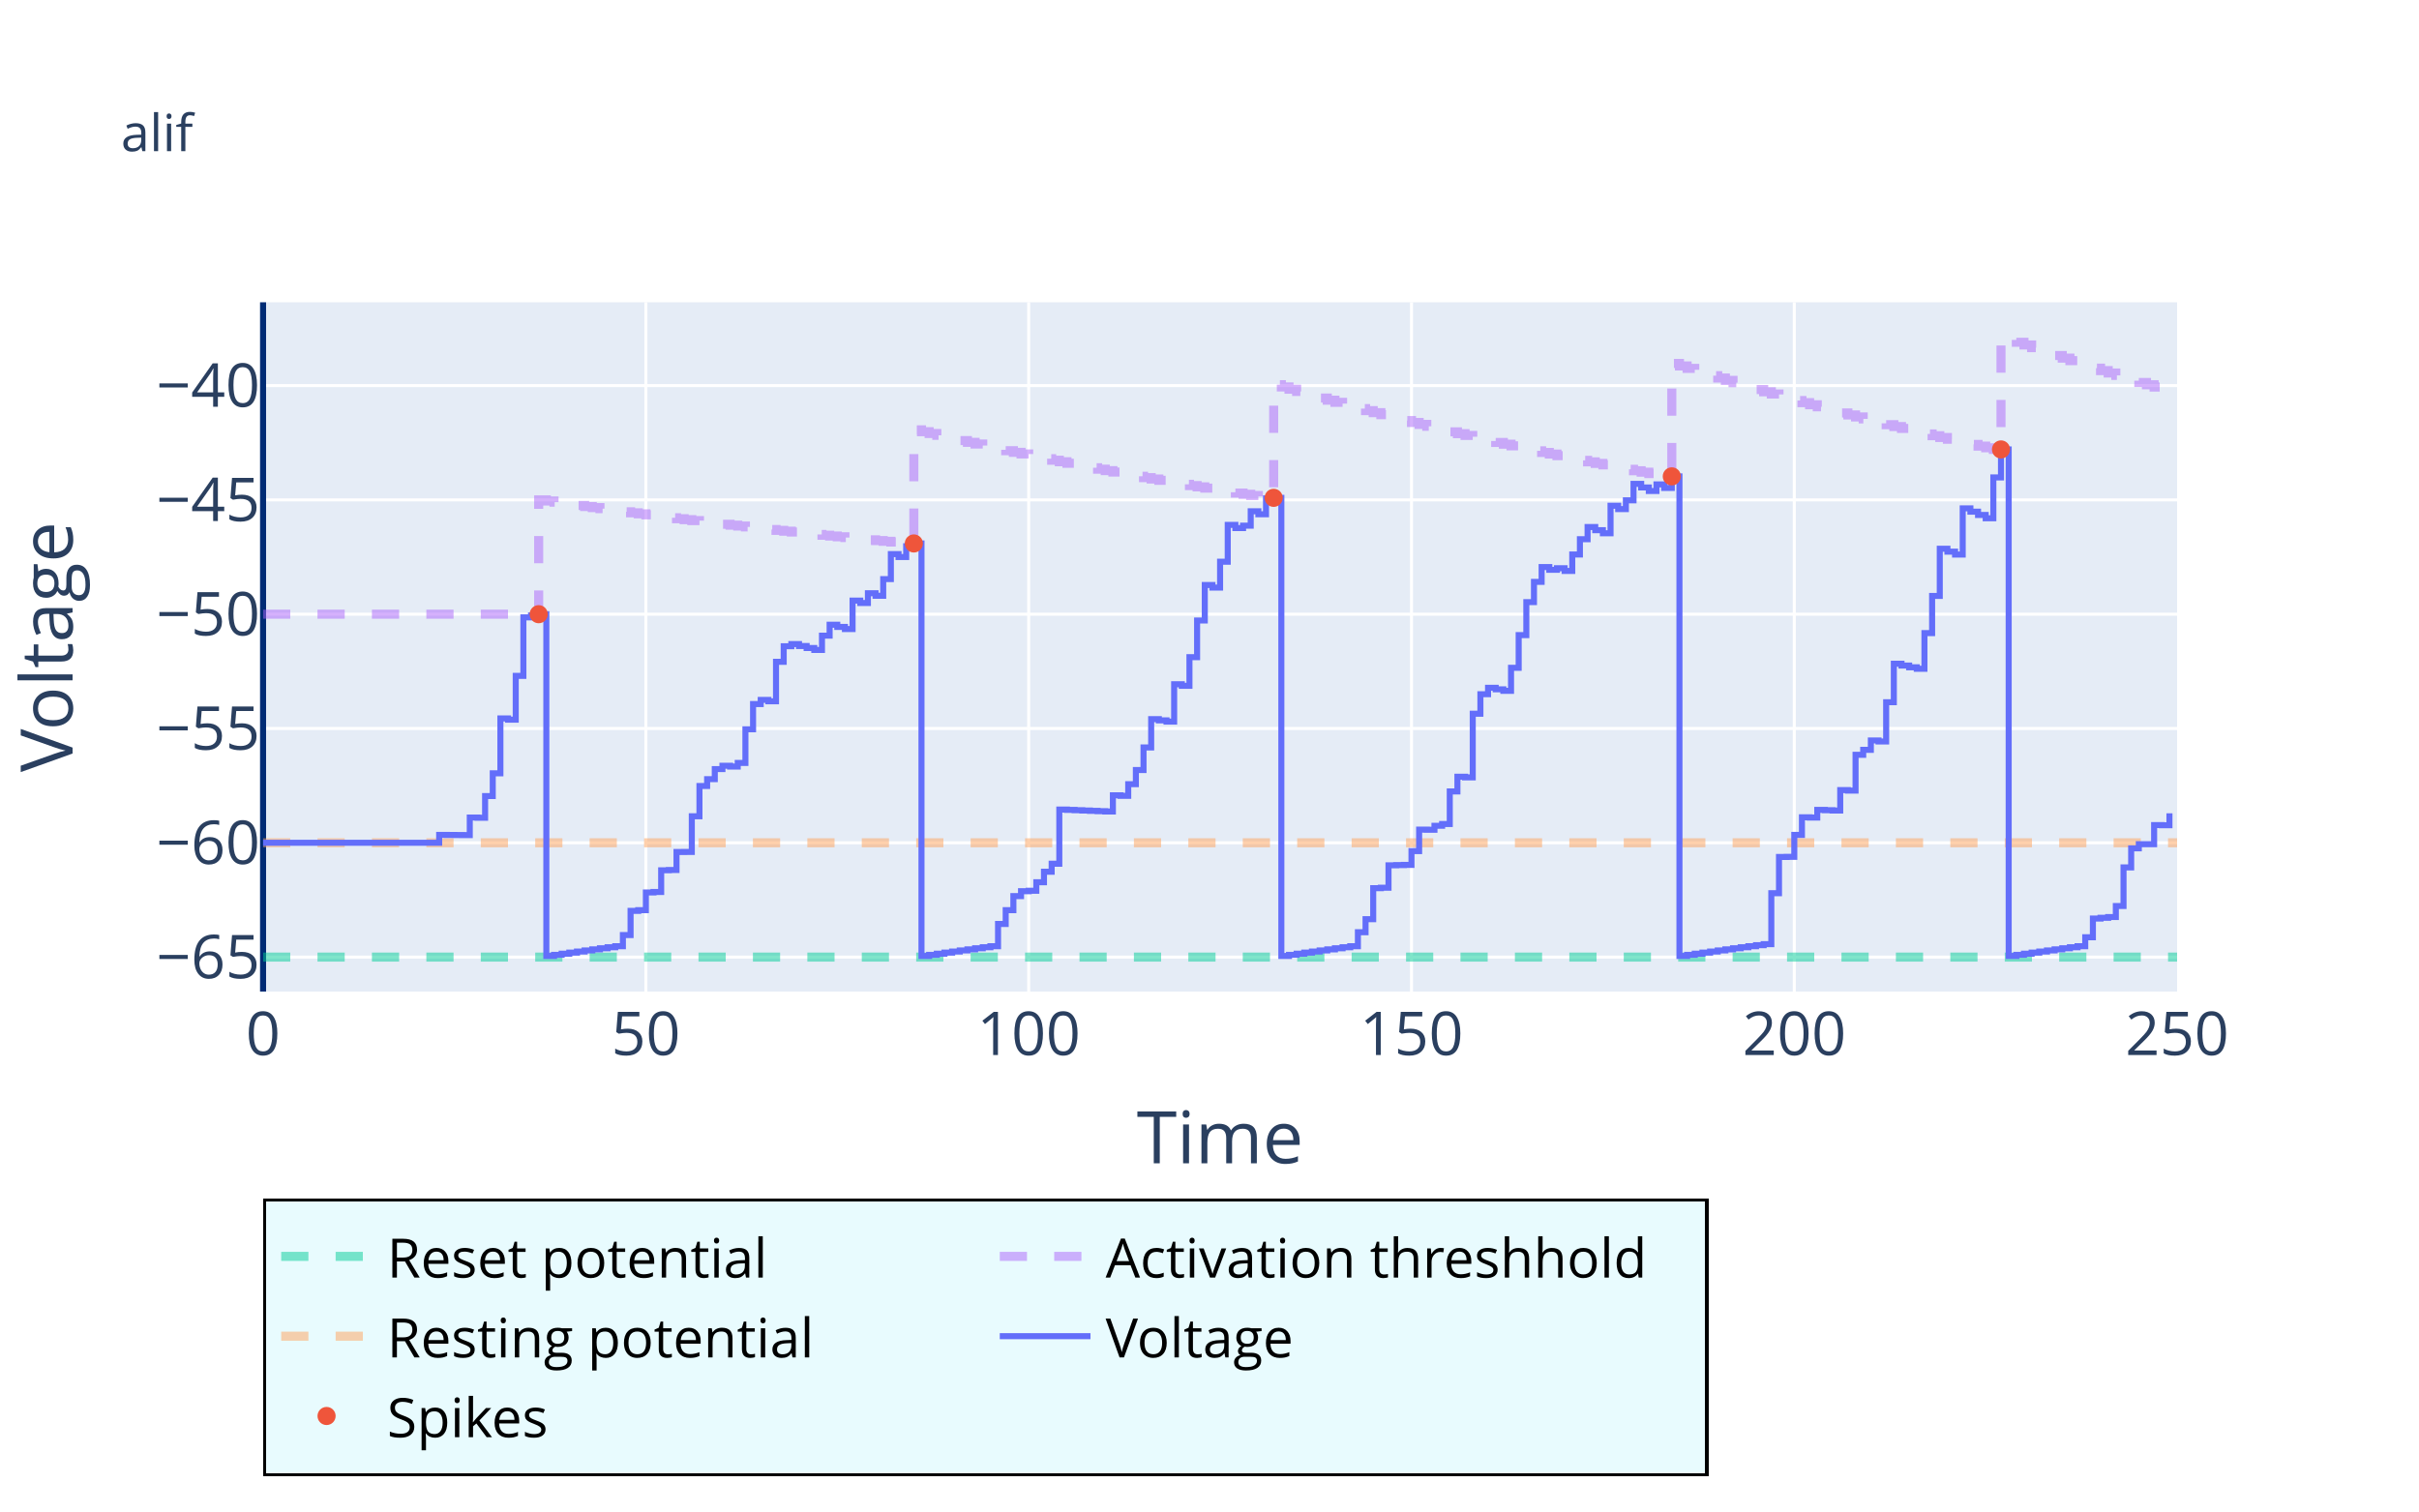
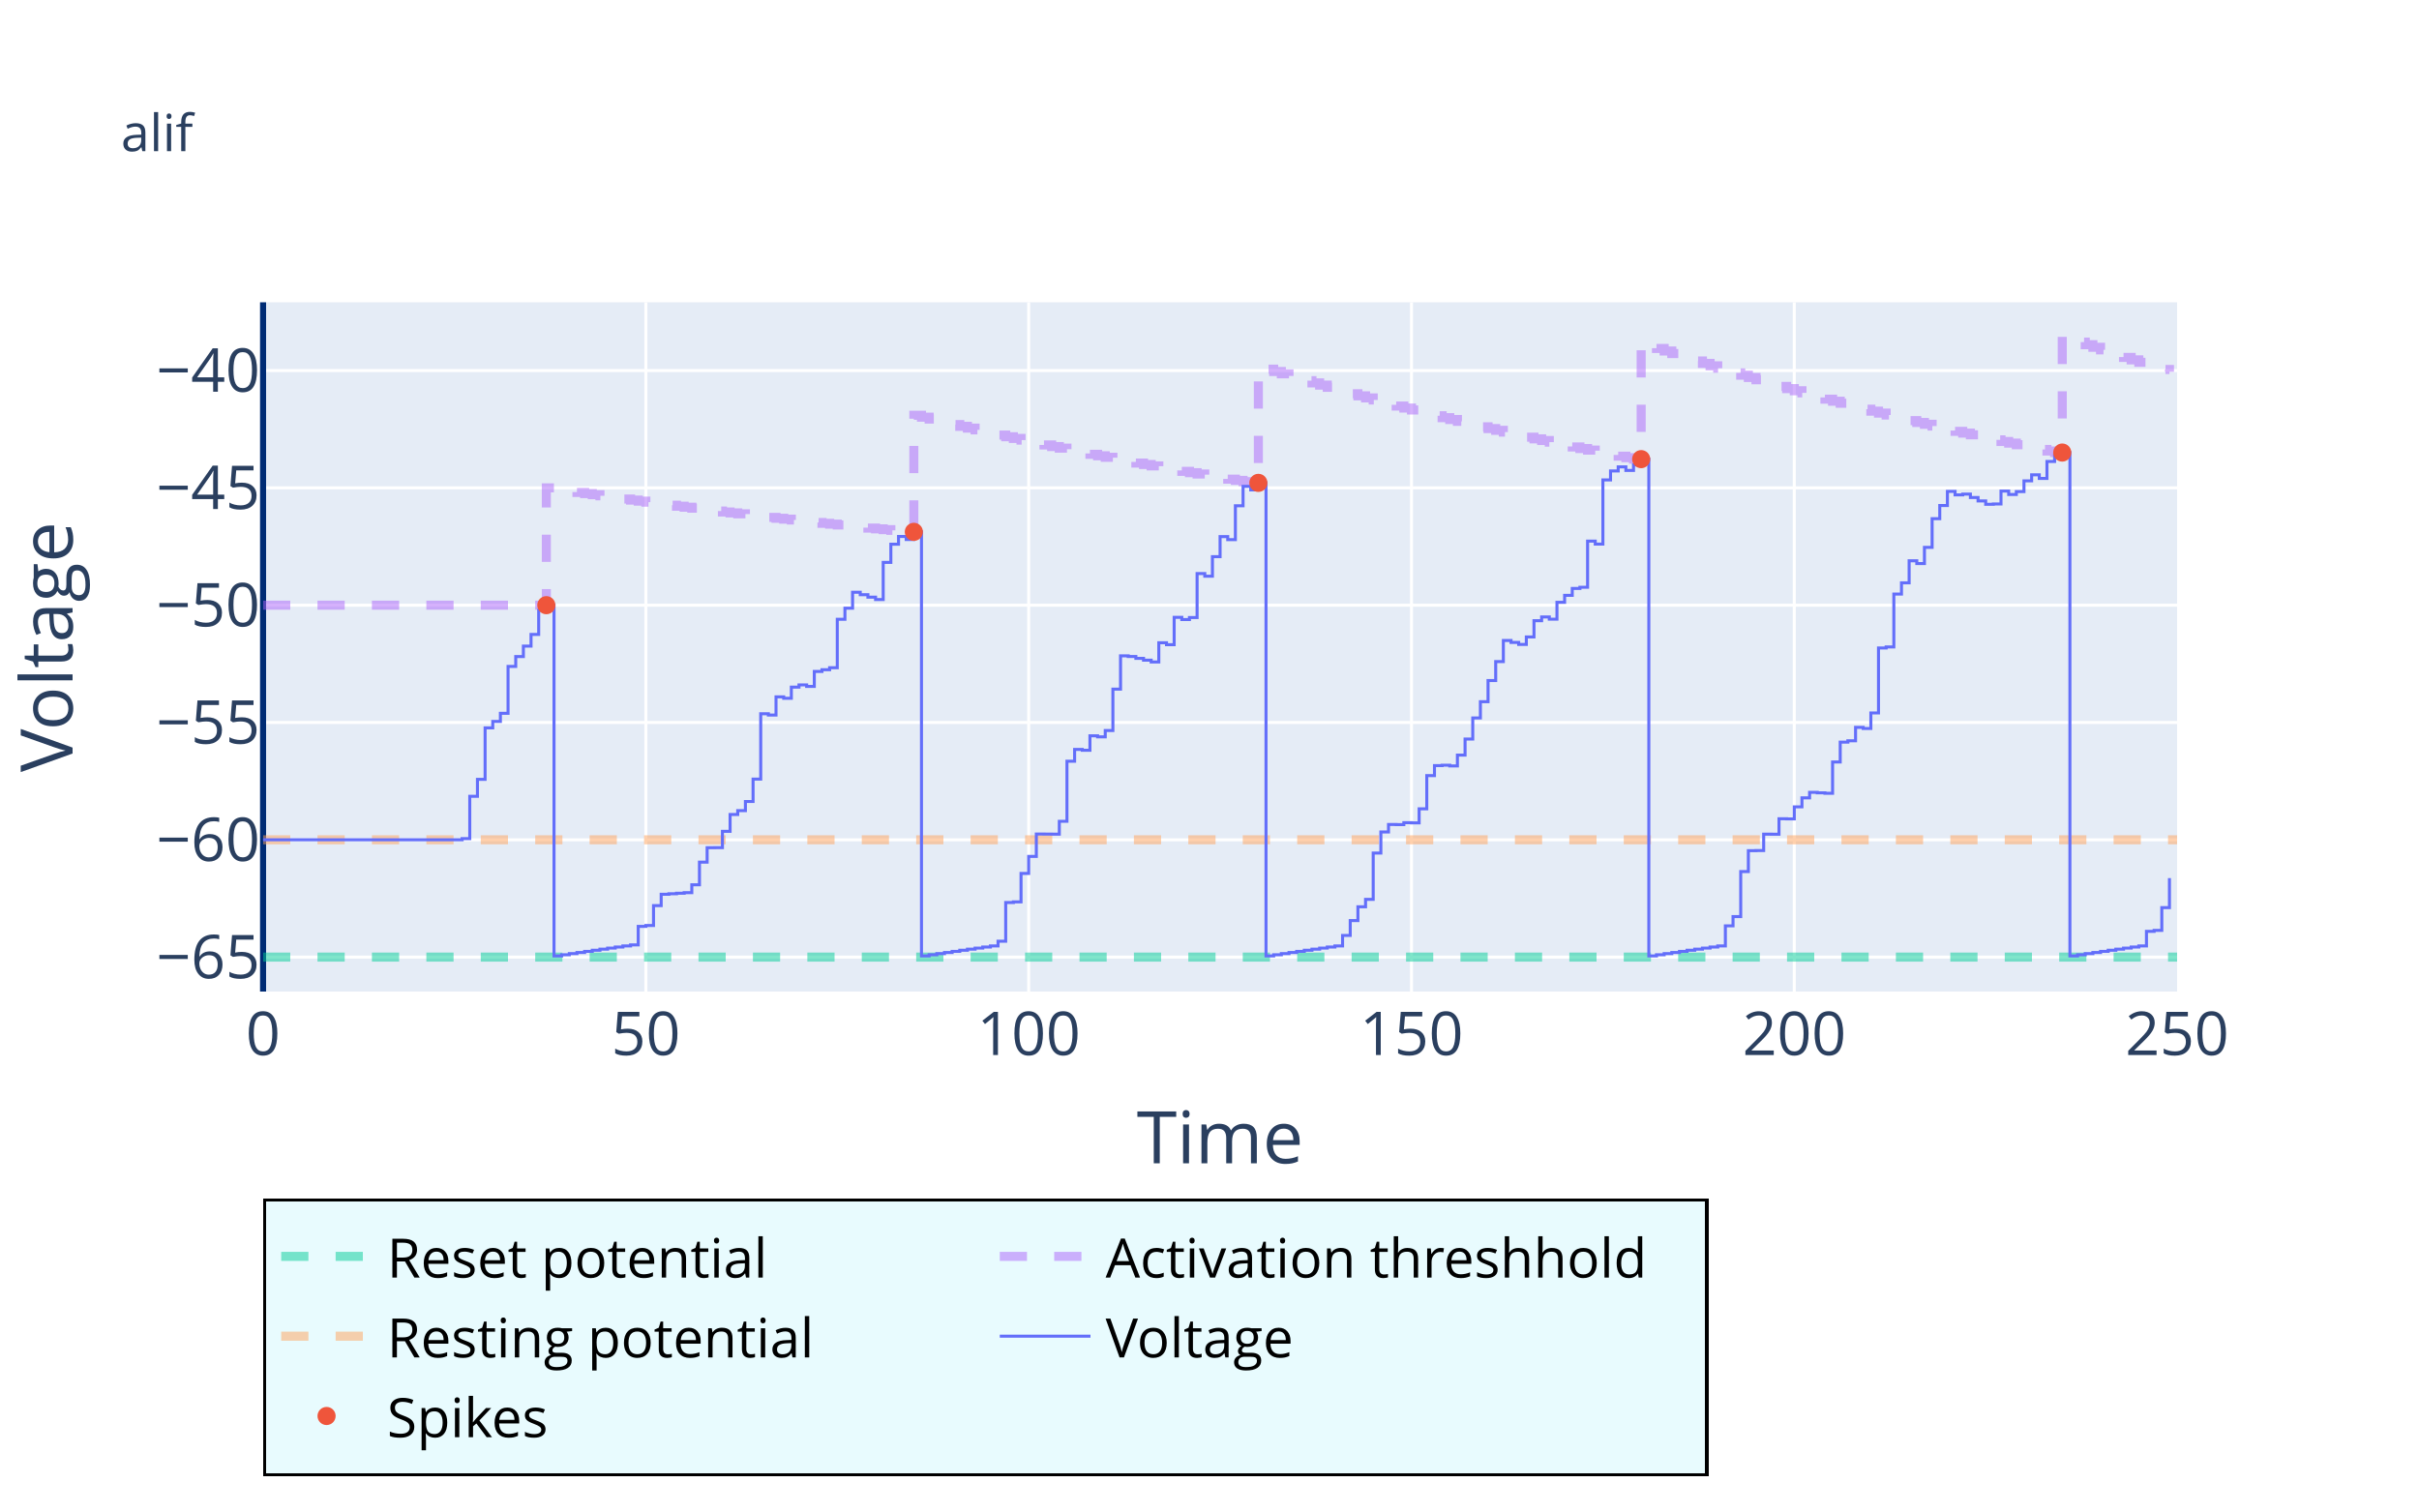
<svg xmlns="http://www.w3.org/2000/svg" class="main-svg" width="800" height="500" style="" viewBox="0 0 800 500">
  <rect x="0" y="0" width="800" height="500" style="fill: rgb(255, 255, 255); fill-opacity: 1;" />
-   <defs id="defs-031412">
+   <defs id="defs-ae9a90">
    <g class="clips">
-       <clipPath id="clip031412xyplot" class="plotclip">
+       <clipPath id="clipae9a90xyplot" class="plotclip">
        <rect width="633" height="228" />
      </clipPath>
-       <clipPath class="axesclip" id="clip031412x">
+       <clipPath class="axesclip" id="clipae9a90x">
        <rect x="87" y="0" width="633" height="500" />
      </clipPath>
-       <clipPath class="axesclip" id="clip031412y">
+       <clipPath class="axesclip" id="clipae9a90y">
        <rect x="0" y="100" width="800" height="228" />
      </clipPath>
-       <clipPath class="axesclip" id="clip031412xy">
+       <clipPath class="axesclip" id="clipae9a90xy">
        <rect x="87" y="100" width="633" height="228" />
      </clipPath>
    </g>
    <g class="gradients" />
  </defs>
  <g class="bglayer">
    <rect class="bg" x="87" y="100" width="633" height="228" style="fill: rgb(229, 236, 246); fill-opacity: 1; stroke-width: 0;" />
  </g>
  <g class="layer-below">
    <g class="imagelayer" />
    <g class="shapelayer" />
  </g>
  <g class="cartesianlayer">
    <g class="subplot xy">
      <g class="layer-subplot">
        <g class="shapelayer" />
        <g class="imagelayer" />
      </g>
      <g class="gridlayer">
        <g class="x">
          <path class="xgrid crisp" transform="translate(213.6,0)" d="M0,100v228" style="stroke: rgb(255, 255, 255); stroke-opacity: 1; stroke-width: 1px;" />
          <path class="xgrid crisp" transform="translate(340.2,0)" d="M0,100v228" style="stroke: rgb(255, 255, 255); stroke-opacity: 1; stroke-width: 1px;" />
          <path class="xgrid crisp" transform="translate(466.8,0)" d="M0,100v228" style="stroke: rgb(255, 255, 255); stroke-opacity: 1; stroke-width: 1px;" />
          <path class="xgrid crisp" transform="translate(593.4,0)" d="M0,100v228" style="stroke: rgb(255, 255, 255); stroke-opacity: 1; stroke-width: 1px;" />
        </g>
        <g class="y">
          <path class="ygrid crisp" transform="translate(0,316.6)" d="M87,0h633" style="stroke: rgb(255, 255, 255); stroke-opacity: 1; stroke-width: 1px;" />
-           <path class="ygrid crisp" transform="translate(0,278.79)" d="M87,0h633" style="stroke: rgb(255, 255, 255); stroke-opacity: 1; stroke-width: 1px;" />
-           <path class="ygrid crisp" transform="translate(0,240.98)" d="M87,0h633" style="stroke: rgb(255, 255, 255); stroke-opacity: 1; stroke-width: 1px;" />
-           <path class="ygrid crisp" transform="translate(0,203.17)" d="M87,0h633" style="stroke: rgb(255, 255, 255); stroke-opacity: 1; stroke-width: 1px;" />
-           <path class="ygrid crisp" transform="translate(0,165.36)" d="M87,0h633" style="stroke: rgb(255, 255, 255); stroke-opacity: 1; stroke-width: 1px;" />
-           <path class="ygrid crisp" transform="translate(0,127.55)" d="M87,0h633" style="stroke: rgb(255, 255, 255); stroke-opacity: 1; stroke-width: 1px;" />
+           <path class="ygrid crisp" transform="translate(0,277.8)" d="M87,0h633" style="stroke: rgb(255, 255, 255); stroke-opacity: 1; stroke-width: 1px;" />
+           <path class="ygrid crisp" transform="translate(0,238.99)" d="M87,0h633" style="stroke: rgb(255, 255, 255); stroke-opacity: 1; stroke-width: 1px;" />
+           <path class="ygrid crisp" transform="translate(0,200.19)" d="M87,0h633" style="stroke: rgb(255, 255, 255); stroke-opacity: 1; stroke-width: 1px;" />
+           <path class="ygrid crisp" transform="translate(0,161.38)" d="M87,0h633" style="stroke: rgb(255, 255, 255); stroke-opacity: 1; stroke-width: 1px;" />
+           <path class="ygrid crisp" transform="translate(0,122.58)" d="M87,0h633" style="stroke: rgb(255, 255, 255); stroke-opacity: 1; stroke-width: 1px;" />
        </g>
      </g>
      <g class="zerolinelayer">
        <path class="xzl zl crisp" transform="translate(87,0)" d="M0,100v228" style="stroke: rgb(0, 44, 117); stroke-opacity: 1; stroke-width: 2px;" />
      </g>
      <path class="xlines-below" />
      <path class="ylines-below" />
      <g class="overlines-below" />
      <g class="xaxislayer-below" />
      <g class="yaxislayer-below" />
      <g class="overaxes-below" />
-       <g class="plot" transform="translate(87, 100)" clip-path="url('#clip031412xyplot')">
+       <g class="plot" transform="translate(87, 100)" clip-path="url('#clipae9a90xyplot')">
        <g class="scatterlayer mlayer">
-           <g class="trace scatter trace24c475" style="stroke-miterlimit: 2; opacity: 0.5;">
+           <g class="trace scatter trace1f884e" style="stroke-miterlimit: 2; opacity: 0.5;">
            <g class="fills" />
            <g class="errorbars" />
            <g class="lines">
              <path class="js-line" d="M0,216.6H633V216.6" style="vector-effect: non-scaling-stroke; fill: none; stroke: rgb(0, 204, 150); stroke-opacity: 1; stroke-width: 3px; opacity: 1; stroke-dasharray: 9px, 9px;" />
            </g>
            <g class="points" />
            <g class="text" />
          </g>
-           <g class="trace scatter trace5f7079" style="stroke-miterlimit: 2; opacity: 0.5;">
-             <g class="fills" />
-             <g class="errorbars" />
-             <g class="lines">
-               <path class="js-line" d="M0,103.17H2.53V103.17H5.06V103.17H7.6V103.17H10.13V103.17H12.66V103.17H15.19V103.17H17.72V103.17H20.26V103.17H22.79V103.17H25.32V103.17H27.85V103.17H30.38V103.17H32.92V103.17H35.45V103.17H37.98V103.17H40.51V103.17H43.04V103.17H45.58V103.17H48.11V103.17H50.64V103.17H53.17V103.17H55.7V103.17H58.24V103.17H60.77V103.17H63.3V103.17H65.83V103.17H68.36V103.17H70.9V103.17H73.43V103.17H75.96V103.17H78.49V103.17H81.02V103.17H83.56V103.17H86.09V103.17H88.62V103.17H91.15V65.36H93.68V65.73H96.22V66.11H98.75V66.47H101.28V66.84H103.81V67.2H106.34V67.56H108.88V67.91H111.41V68.26H113.94V68.61H116.47V68.96H119V69.3H121.54V69.63H124.07V69.97H126.6V70.3H129.13V70.62H131.66V70.95H134.2V71.27H136.73V71.59H139.26V71.9H141.79V72.21H144.32V72.52H146.86V72.82H149.39V73.13H151.92V73.43H154.45V73.72H156.98V74.01H159.52V74.3H162.05V74.59H164.58V74.88H167.11V75.16H169.64V75.44H172.18V75.71H174.71V75.99H177.24V76.26H179.77V76.52H182.3V76.79H184.84V77.05H187.37V77.31H189.9V77.57H192.43V77.82H194.96V78.08H197.5V78.32H200.03V78.57H202.56V78.82H205.09V79.06H207.62V79.3H210.16V79.54H212.69V79.77H215.22V42.19H217.75V42.8H220.28V43.4H222.82V44H225.35V44.58H227.88V45.17H230.41V45.74H232.94V46.32H235.48V46.88H238.01V47.44H240.54V48H243.07V48.55H245.6V49.09H248.14V49.63H250.67V50.16H253.2V50.69H255.73V51.21H258.26V51.73H260.8V52.24H263.33V52.74H265.86V53.25H268.39V53.74H270.92V54.23H273.46V54.72H275.99V55.2H278.52V55.68H281.05V56.15H283.58V56.62H286.12V57.08H288.65V57.54H291.18V58H293.71V58.45H296.24V58.89H298.78V59.33H301.31V59.77H303.84V60.2H306.37V60.63H308.9V61.05H311.44V61.47H313.97V61.88H316.5V62.3H319.03V62.7H321.56V63.11H324.1V63.5H326.63V63.9H329.16V64.29H331.69V64.68H334.22V27.25H336.76V28H339.29V28.75H341.82V29.49H344.35V30.23H346.88V30.95H349.42V31.67H351.95V32.38H354.48V33.09H357.01V33.78H359.54V34.47H362.08V35.16H364.61V35.83H367.14V36.5H369.67V37.17H372.2V37.82H374.74V38.47H377.27V39.12H379.8V39.75H382.33V40.39H384.86V41.01H387.4V41.63H389.93V42.24H392.46V42.85H394.99V43.45H397.52V44.04H400.06V44.63H402.59V45.21H405.12V45.79H407.65V46.36H410.18V46.93H412.72V47.48H415.25V48.04H417.78V48.59H420.31V49.13H422.84V49.67H425.38V50.2H427.91V50.73H430.44V51.25H432.97V51.77H435.5V52.28H438.04V52.78H440.57V53.29H443.1V53.78H445.63V54.27H448.16V54.76H450.7V55.24H453.23V55.72H455.76V56.19H458.29V56.66H460.82V57.12H463.36V57.58H465.89V20.22H468.42V21.05H470.95V21.86H473.48V22.67H476.02V23.47H478.55V24.27H481.08V25.05H483.61V25.83H486.14V26.6H488.68V27.36H491.21V28.11H493.74V28.86H496.27V29.6H498.8V30.33H501.34V31.06H503.87V31.78H506.4V32.49H508.93V33.19H511.46V33.89H514V34.57H516.53V35.26H519.06V35.93H521.59V36.6H524.12V37.26H526.66V37.92H529.19V38.57H531.72V39.21H534.25V39.85H536.78V40.48H539.32V41.1H541.85V41.72H544.38V42.33H546.91V42.94H549.44V43.54H551.98V44.13H554.51V44.72H557.04V45.3H559.57V45.87H562.1V46.44H564.64V47.01H567.17V47.57H569.7V48.12H572.23V48.67H574.76V11.4H577.3V12.31H579.83V13.22H582.36V14.11H584.89V15H587.42V15.88H589.96V16.74H592.49V17.6H595.02V18.46H597.55V19.3H600.08V20.13H602.62V20.96H605.15V21.78H607.68V22.59H610.21V23.39H612.74V24.18H615.28V24.97H617.81V25.75H620.34V26.52H622.87V27.28H625.4V28.03H627.94V28.78H630.47V29.52" style="vector-effect: non-scaling-stroke; fill: none; stroke: rgb(171, 99, 250); stroke-opacity: 1; stroke-width: 3px; opacity: 1; stroke-dasharray: 9px, 9px;" />
-             </g>
-             <g class="points" />
-             <g class="text" />
-           </g>
-           <g class="trace scatter tracedb490d" style="stroke-miterlimit: 2; opacity: 0.5;">
-             <g class="fills" />
-             <g class="errorbars" />
-             <g class="lines">
-               <path class="js-line" d="M0,178.79H633V178.79" style="vector-effect: non-scaling-stroke; fill: none; stroke: rgb(255, 161, 90); stroke-opacity: 1; stroke-width: 3px; opacity: 1; stroke-dasharray: 9px, 9px;" />
-             </g>
-             <g class="points" />
-             <g class="text" />
-           </g>
-           <g class="trace scatter tracee58308" style="stroke-miterlimit: 2; opacity: 1;">
-             <g class="fills" />
-             <g class="errorbars" />
-             <g class="lines">
-               <path class="js-line" d="M0,178.79H2.53V178.79H5.06V178.79H7.6V178.79H10.13V178.79H12.66V178.79H15.19V178.79H17.72V178.79H20.26V178.79H22.79V178.79H25.32V178.79H27.85V178.79H30.38V178.79H32.92V178.79H35.45V178.79H37.98V178.79H40.51V178.79H43.04V178.79H45.58V178.79H48.11V178.79H50.64V178.79H53.17V178.79H55.7V178.79H58.24V176.17H60.77V176.2H63.3V176.22H65.83V176.25H68.36V170.43H70.9V170.51H73.43V163.33H75.96V155.8H78.49V137.65H81.02V138.06H83.56V123.58H86.09V104.23H88.62V103.59H91.15V103.17H93.68V216.22H96.22V215.85H98.75V215.48H101.28V215.12H103.81V214.76H106.34V214.4H108.88V214.04H111.41V213.69H113.94V213.35H116.47V213H119V209.31H121.54V201.31H124.07V201.08H126.6V195.22H129.13V195.06H131.66V187.88H134.2V187.79H136.73V181.84H139.26V181.81H141.79V170.02H144.32V160H146.86V157.74H149.39V154.41H151.92V153.3H154.45V153.56H156.98V152.38H159.52V141.25H162.05V132.89H164.58V131.52H167.11V131.99H169.64V118.93H172.18V113.77H174.71V113.05H177.24V113.7H179.77V114.35H182.3V114.99H184.84V110.27H187.37V106.66H189.9V107.38H192.43V108.09H194.96V98.67H197.5V99.47H200.03V96.25H202.56V97.07H205.09V91.56H207.62V83.3H210.16V84.25H212.69V80.7H215.22V79.77H217.75V216.22H220.28V215.85H222.82V215.48H225.35V215.12H227.88V214.76H230.41V214.4H232.94V214.04H235.48V213.69H238.01V213.35H240.54V213H243.07V205.64H245.6V201.08H248.14V196.42H250.67V194.81H253.2V194.65H255.73V191.84H258.26V188.36H260.8V185.72H263.33V167.8H265.86V167.91H268.39V168.01H270.92V168.12H273.46V168.23H275.99V168.33H278.52V168.44H281.05V163.09H283.58V163.25H286.12V159.4H288.65V154.72H291.18V147.26H293.71V137.89H296.24V138.3H298.78V138.7H301.31V126.34H303.84V126.86H306.37V117.39H308.9V105.26H311.44V93.52H313.97V94.36H316.5V85.81H319.03V73.63H321.56V74.68H324.1V73.89H326.63V69.13H329.16V70.11H331.69V64.87H334.22V64.68H336.76V216.22H339.29V215.85H341.82V215.48H344.35V215.12H346.88V214.76H349.42V214.4H351.95V214.04H354.48V213.69H357.01V213.35H359.54V213H362.08V208.37H364.61V204.07H367.14V193.81H369.67V193.66H372.2V186.24H374.74V186.17H377.27V186.1H379.8V181.53H382.33V174.43H384.86V174.47H387.4V173.16H389.93V172.58H392.46V161.81H394.99V156.94H397.52V157.15H400.06V136.1H402.59V129.64H405.12V127.51H407.65V128.02H410.18V128.52H412.72V120.91H415.25V110.09H417.78V99.18H420.31V92.48H422.84V87.58H425.38V88.49H427.91V87.96H430.44V88.86H432.97V83.43H435.5V78.37H438.04V74.34H440.57V75.38H443.1V76.41H445.63V67.3H448.16V68.41H450.7V65.51H453.23V60.07H455.76V61.25H458.29V62.42H460.82V60.23H463.36V61.41H465.89V57.58H468.42V216.22H470.95V215.85H473.48V215.48H476.02V215.12H478.55V214.76H481.08V214.4H483.61V214.04H486.14V213.69H488.68V213.35H491.21V213H493.74V212.66H496.27V212.32H498.8V195.46H501.34V183.47H503.87V183.43H506.4V176.18H508.93V170.36H511.46V170.44H514V167.91H516.53V168.01H519.06V168.12H521.59V161.35H524.12V161.52H526.66V149.68H529.19V148.05H531.72V144.94H534.25V145.28H536.78V132.29H539.32V119.57H541.85V120.16H544.38V120.74H546.91V121.22H549.44V109.43H551.98V97.13H554.51V81.53H557.04V82.49H559.57V83.45H562.1V68.16H564.64V69.26H567.17V70.35H569.7V71.43H572.23V57.93H574.76V48.67H577.3V216.22H579.83V215.85H582.36V215.48H584.89V215.12H587.42V214.76H589.96V214.4H592.49V214.04H595.02V213.69H597.55V213.35H600.08V213H602.62V210.04H605.15V203.85H607.68V203.6H610.21V203.35H612.74V199.7H615.28V186.93H617.81V180.63H620.34V179.26H622.87V179.26H625.4V172.93H627.94V172.99H630.47V169.04" style="vector-effect: non-scaling-stroke; fill: none; stroke: rgb(99, 110, 250); stroke-opacity: 1; stroke-width: 2px; opacity: 1;" />
-             </g>
-             <g class="points" />
-             <g class="text" />
-           </g>
-           <g class="trace scatter trace8d26f1" style="stroke-miterlimit: 2; opacity: 1;">
+           <g class="trace scatter trace46fa34" style="stroke-miterlimit: 2; opacity: 0.5;">
+             <g class="fills" />
+             <g class="errorbars" />
+             <g class="lines">
+               <path class="js-line" d="M0,100.19H2.53V100.19H5.06V100.19H7.6V100.19H10.13V100.19H12.66V100.19H15.19V100.19H17.72V100.19H20.26V100.19H22.79V100.19H25.32V100.19H27.85V100.19H30.38V100.19H32.92V100.19H35.45V100.19H37.98V100.19H40.51V100.19H43.04V100.19H45.58V100.19H48.11V100.19H50.64V100.19H53.17V100.19H55.7V100.19H58.24V100.19H60.77V100.19H63.3V100.19H65.83V100.19H68.36V100.19H70.9V100.19H73.43V100.19H75.96V100.19H78.49V100.19H81.02V100.19H83.56V100.19H86.09V100.19H88.62V100.19H91.15V100.19H93.68V61.38H96.22V61.77H98.75V62.15H101.28V62.53H103.81V62.9H106.34V63.28H108.88V63.64H111.41V64.01H113.94V64.37H116.47V64.72H119V65.08H121.54V65.43H124.07V65.77H126.6V66.11H129.13V66.45H131.66V66.79H134.2V67.12H136.73V67.45H139.26V67.78H141.79V68.1H144.32V68.42H146.86V68.73H149.39V69.05H151.92V69.36H154.45V69.66H156.98V69.97H159.52V70.27H162.05V70.57H164.58V70.86H167.11V71.15H169.64V71.44H172.18V71.73H174.71V72.01H177.24V72.29H179.77V72.57H182.3V72.84H184.84V73.11H187.37V73.38H189.9V73.65H192.43V73.91H194.96V74.18H197.5V74.43H200.03V74.69H202.56V74.94H205.09V75.2H207.62V75.44H210.16V75.69H212.69V75.93H215.22V37.37H217.75V38H220.28V38.62H222.82V39.23H225.35V39.83H227.88V40.44H230.41V41.03H232.94V41.62H235.48V42.2H238.01V42.78H240.54V43.35H243.07V43.92H245.6V44.47H248.14V45.03H250.67V45.58H253.2V46.12H255.73V46.66H258.26V47.19H260.8V47.72H263.33V48.24H265.86V48.76H268.39V49.27H270.92V49.78H273.46V50.28H275.99V50.77H278.52V51.27H281.05V51.75H283.58V52.24H286.12V52.71H288.65V53.18H291.18V53.65H293.71V54.12H296.24V54.57H298.78V55.03H301.31V55.48H303.84V55.92H306.37V56.36H308.9V56.8H311.44V57.23H313.97V57.66H316.5V58.08H319.03V58.5H321.56V58.91H324.1V59.33H326.63V59.73H329.16V21.33H331.69V22.11H334.22V22.89H336.76V23.66H339.29V24.42H341.82V25.18H344.35V25.92H346.88V26.66H349.42V27.39H351.95V28.12H354.48V28.83H357.01V29.54H359.54V30.25H362.08V30.94H364.61V31.63H367.14V32.31H369.67V32.99H372.2V33.66H374.74V34.32H377.27V34.98H379.8V35.62H382.33V36.27H384.86V36.9H387.4V37.53H389.93V38.16H392.46V38.77H394.99V39.38H397.52V39.99H400.06V40.59H402.59V41.18H405.12V41.77H407.65V42.35H410.18V42.93H412.72V43.5H415.25V44.06H417.78V44.62H420.31V45.17H422.84V45.72H425.38V46.26H427.91V46.8H430.44V47.33H432.97V47.85H435.5V48.37H438.04V48.89H440.57V49.4H443.1V49.91H445.63V50.41H448.16V50.9H450.7V51.39H453.23V51.88H455.76V13.55H458.29V14.42H460.82V15.27H463.36V16.11H465.89V16.95H468.42V17.78H470.95V18.6H473.48V19.41H476.02V20.21H478.55V21.01H481.08V21.8H483.61V22.58H486.14V23.35H488.68V24.11H491.21V24.87H493.74V25.62H496.27V26.36H498.8V27.1H501.34V27.82H503.87V28.55H506.4V29.26H508.93V29.96H511.46V30.66H514V31.35H516.53V32.04H519.06V32.72H521.59V33.39H524.12V34.05H526.66V34.71H529.19V35.36H531.72V36.01H534.25V36.65H536.78V37.28H539.32V37.9H541.85V38.52H544.38V39.14H546.91V39.75H549.44V40.35H551.98V40.94H554.51V41.53H557.04V42.12H559.57V42.69H562.1V43.27H564.64V43.83H567.17V44.39H569.7V44.95H572.23V45.5H574.76V46.04H577.3V46.58H579.83V47.11H582.36V47.64H584.89V48.16H587.42V48.68H589.96V49.19H592.49V49.7H595.02V11.4H597.55V12.28H600.08V13.16H602.62V14.02H605.15V14.88H607.68V15.73H610.21V16.57H612.74V17.4H615.28V18.23H617.81V19.04H620.34V19.85H622.87V20.65H625.4V21.44H627.94V22.22H630.47V23" style="vector-effect: non-scaling-stroke; fill: none; stroke: rgb(171, 99, 250); stroke-opacity: 1; stroke-width: 3px; opacity: 1; stroke-dasharray: 9px, 9px;" />
+             </g>
+             <g class="points" />
+             <g class="text" />
+           </g>
+           <g class="trace scatter trace05dbf8" style="stroke-miterlimit: 2; opacity: 0.5;">
+             <g class="fills" />
+             <g class="errorbars" />
+             <g class="lines">
+               <path class="js-line" d="M0,177.8H633V177.8" style="vector-effect: non-scaling-stroke; fill: none; stroke: rgb(255, 161, 90); stroke-opacity: 1; stroke-width: 3px; opacity: 1; stroke-dasharray: 9px, 9px;" />
+             </g>
+             <g class="points" />
+             <g class="text" />
+           </g>
+           <g class="trace scatter tracec8847e" style="stroke-miterlimit: 2; opacity: 1;">
+             <g class="fills" />
+             <g class="errorbars" />
+             <g class="lines">
+               <path class="js-line" d="M0,177.8H2.53V177.8H5.06V177.8H7.6V177.8H10.13V177.8H12.66V177.8H15.19V177.8H17.72V177.8H20.26V177.8H22.79V177.8H25.32V177.8H27.85V177.8H30.38V177.8H32.92V177.8H35.45V177.8H37.98V177.8H40.51V177.8H43.04V177.8H45.58V177.8H48.11V177.8H50.64V177.8H53.17V177.8H55.7V177.8H58.24V177.8H60.77V177.8H63.3V177.8H65.83V177.41H68.36V163.42H70.9V157.8H73.43V140.78H75.96V138.65H78.49V135.95H81.02V120.44H83.56V117.19H86.09V113.73H88.62V109.86H91.15V101.89H93.68V100.19H96.22V216.21H98.75V215.83H101.28V215.45H103.81V215.08H106.34V214.71H108.88V214.34H111.41V213.98H113.94V213.62H116.47V213.26H119V212.91H121.54V212.56H124.07V206.44H126.6V206.15H129.13V199.57H131.66V195.82H134.2V195.65H136.73V195.47H139.26V195.29H141.79V192.68H144.32V185.2H146.86V180.42H149.39V180.4H151.92V174.99H154.45V169.42H156.98V168.15H159.52V165.13H162.05V157.72H164.58V136.11H167.11V136.53H169.64V130.51H172.18V130.98H174.71V127.29H177.24V126.56H179.77V127.07H182.3V122.12H184.84V121.53H187.37V120.88H189.9V104.86H192.43V101.19H194.96V95.91H197.5V96.73H200.03V97.53H202.56V98.33H205.09V86.04H207.62V80.02H210.16V77.46H212.69V78.46H215.22V75.93H217.75V216.21H220.28V215.83H222.82V215.45H225.35V215.08H227.88V214.71H230.41V214.34H232.94V213.98H235.48V213.62H238.01V213.26H240.54V212.91H243.07V211.34H245.6V198.55H248.14V198.34H250.67V188.93H253.2V183.3H255.73V175.9H258.26V175.92H260.8V175.93H263.33V171.68H265.86V151.8H268.39V147.9H270.92V148.19H273.46V143.41H275.99V143.75H278.52V141.65H281.05V127.96H283.58V116.95H286.12V117.17H288.65V117.78H291.18V118.37H293.71V118.97H296.24V112.61H298.78V113.26H301.31V104.21H303.84V104.94H306.37V104.27H308.9V89.73H311.44V90.6H313.97V84.13H316.5V77.5H319.03V78.5H321.56V67.31H324.1V60.89H326.63V62.06H329.16V59.73H331.69V216.21H334.22V215.83H336.76V215.45H339.29V215.08H341.82V214.71H344.35V214.34H346.88V213.98H349.42V213.62H351.95V213.26H354.48V212.91H357.01V209.44H359.54V204.53H362.08V199.96H364.61V197.51H367.14V182.19H369.67V175.21H372.2V172.73H374.74V172.78H377.27V172.14H379.8V172.2H382.33V167.56H384.86V156.57H387.4V153.25H389.93V153.12H392.46V153.36H394.99V149.78H397.52V144.46H400.06V137.49H402.59V132.12H405.12V125.12H407.65V118.84H410.18V111.87H412.72V112.52H415.25V113.17H417.78V110.7H420.31V105.32H422.84V104.09H425.38V104.82H427.91V99.24H430.44V96.94H432.97V94.66H435.5V94.26H438.04V78.99H440.57V79.97H443.1V58.76H445.63V55.78H448.16V54.45H450.7V55.62H453.23V53.79H455.76V51.88H458.29V216.21H460.82V215.83H463.36V215.45H465.89V215.08H468.42V214.71H470.95V214.34H473.48V213.98H476.02V213.62H478.55V213.26H481.08V212.91H483.61V206.26H486.14V203.2H488.68V188.3H491.21V181.39H493.74V181.35H496.27V175.94H498.8V175.96H501.34V170.83H503.87V170.89H506.4V166.9H508.93V163.92H511.46V162.1H514V162.26H516.53V162.41H519.06V152.07H521.59V145.49H524.12V145.05H526.66V140.61H529.19V140.98H531.72V135.84H534.25V114.34H536.78V114H539.32V96.52H541.85V92.8H544.38V85.51H546.91V86.42H549.44V81.07H551.98V71.57H554.51V67.23H557.04V62.55H559.57V63.7H562.1V63.44H564.64V64.58H567.17V65.71H569.7V66.82H572.23V66.71H574.76V62.44H577.3V63.58H579.83V62.61H582.36V59.06H584.89V57.06H587.42V58.26H589.96V52.65H592.49V50.45H595.02V49.7H597.55V216.21H600.08V215.83H602.62V215.45H605.15V215.08H607.68V214.71H610.21V214.34H612.74V213.98H615.28V213.62H617.81V213.26H620.34V212.91H622.87V208.08H625.4V207.77H627.94V200.23H630.47V190.47" style="vector-effect: non-scaling-stroke; fill: none; stroke: rgb(99, 110, 250); stroke-opacity: 1; stroke-width: 1px; opacity: 1;" />
+             </g>
+             <g class="points" />
+             <g class="text" />
+           </g>
+           <g class="trace scatter tracef0c226" style="stroke-miterlimit: 2; opacity: 1;">
            <g class="fills" />
            <g class="errorbars" />
            <g class="lines" />
            <g class="points">
-               <path class="point" transform="translate(91.15,103.17)" d="M3,0A3,3 0 1,1 0,-3A3,3 0 0,1 3,0Z" style="opacity: 1; stroke-width: 0px; fill: rgb(239, 85, 59); fill-opacity: 1;" />
-               <path class="point" transform="translate(215.22,79.77)" d="M3,0A3,3 0 1,1 0,-3A3,3 0 0,1 3,0Z" style="opacity: 1; stroke-width: 0px; fill: rgb(239, 85, 59); fill-opacity: 1;" />
-               <path class="point" transform="translate(334.22,64.68)" d="M3,0A3,3 0 1,1 0,-3A3,3 0 0,1 3,0Z" style="opacity: 1; stroke-width: 0px; fill: rgb(239, 85, 59); fill-opacity: 1;" />
-               <path class="point" transform="translate(465.89,57.58)" d="M3,0A3,3 0 1,1 0,-3A3,3 0 0,1 3,0Z" style="opacity: 1; stroke-width: 0px; fill: rgb(239, 85, 59); fill-opacity: 1;" />
-               <path class="point" transform="translate(574.76,48.67)" d="M3,0A3,3 0 1,1 0,-3A3,3 0 0,1 3,0Z" style="opacity: 1; stroke-width: 0px; fill: rgb(239, 85, 59); fill-opacity: 1;" />
+               <path class="point" transform="translate(93.68,100.19)" d="M3,0A3,3 0 1,1 0,-3A3,3 0 0,1 3,0Z" style="opacity: 1; stroke-width: 0px; fill: rgb(239, 85, 59); fill-opacity: 1;" />
+               <path class="point" transform="translate(215.22,75.93)" d="M3,0A3,3 0 1,1 0,-3A3,3 0 0,1 3,0Z" style="opacity: 1; stroke-width: 0px; fill: rgb(239, 85, 59); fill-opacity: 1;" />
+               <path class="point" transform="translate(329.16,59.73)" d="M3,0A3,3 0 1,1 0,-3A3,3 0 0,1 3,0Z" style="opacity: 1; stroke-width: 0px; fill: rgb(239, 85, 59); fill-opacity: 1;" />
+               <path class="point" transform="translate(455.76,51.88)" d="M3,0A3,3 0 1,1 0,-3A3,3 0 0,1 3,0Z" style="opacity: 1; stroke-width: 0px; fill: rgb(239, 85, 59); fill-opacity: 1;" />
+               <path class="point" transform="translate(595.02,49.7)" d="M3,0A3,3 0 1,1 0,-3A3,3 0 0,1 3,0Z" style="opacity: 1; stroke-width: 0px; fill: rgb(239, 85, 59); fill-opacity: 1;" />
            </g>
            <g class="text" />
          </g>
        </g>
      </g>
      <g class="overplot" />
      <path class="xlines-above crisp" d="M0,0" style="fill: none;" />
      <path class="ylines-above crisp" d="M0,0" style="fill: none;" />
      <g class="overlines-above" />
      <g class="xaxislayer-above">
        <g class="xtick">
          <text text-anchor="middle" x="0" y="349" transform="translate(87,0)" style="font-family: 'Open Sans', verdana, arial, sans-serif; font-size: 20px; fill: rgb(42, 63, 95); fill-opacity: 1; white-space: pre;">0</text>
        </g>
        <g class="xtick">
          <text text-anchor="middle" x="0" y="349" transform="translate(213.6,0)" style="font-family: 'Open Sans', verdana, arial, sans-serif; font-size: 20px; fill: rgb(42, 63, 95); fill-opacity: 1; white-space: pre;">50</text>
        </g>
        <g class="xtick">
          <text text-anchor="middle" x="0" y="349" transform="translate(340.2,0)" style="font-family: 'Open Sans', verdana, arial, sans-serif; font-size: 20px; fill: rgb(42, 63, 95); fill-opacity: 1; white-space: pre;">100</text>
        </g>
        <g class="xtick">
          <text text-anchor="middle" x="0" y="349" transform="translate(466.8,0)" style="font-family: 'Open Sans', verdana, arial, sans-serif; font-size: 20px; fill: rgb(42, 63, 95); fill-opacity: 1; white-space: pre;">150</text>
        </g>
        <g class="xtick">
          <text text-anchor="middle" x="0" y="349" transform="translate(593.4,0)" style="font-family: 'Open Sans', verdana, arial, sans-serif; font-size: 20px; fill: rgb(42, 63, 95); fill-opacity: 1; white-space: pre;">200</text>
        </g>
        <g class="xtick">
          <text text-anchor="middle" x="0" y="349" transform="translate(720,0)" style="font-family: 'Open Sans', verdana, arial, sans-serif; font-size: 20px; fill: rgb(42, 63, 95); fill-opacity: 1; white-space: pre;">250</text>
        </g>
      </g>
      <g class="yaxislayer-above">
        <g class="ytick">
          <text text-anchor="end" x="86" y="7" transform="translate(0,316.6)" style="font-family: 'Open Sans', verdana, arial, sans-serif; font-size: 20px; fill: rgb(42, 63, 95); fill-opacity: 1; white-space: pre;">−65</text>
        </g>
        <g class="ytick">
-           <text text-anchor="end" x="86" y="7" transform="translate(0,278.79)" style="font-family: 'Open Sans', verdana, arial, sans-serif; font-size: 20px; fill: rgb(42, 63, 95); fill-opacity: 1; white-space: pre;">−60</text>
-         </g>
-         <g class="ytick">
-           <text text-anchor="end" x="86" y="7" transform="translate(0,240.98)" style="font-family: 'Open Sans', verdana, arial, sans-serif; font-size: 20px; fill: rgb(42, 63, 95); fill-opacity: 1; white-space: pre;">−55</text>
-         </g>
-         <g class="ytick">
-           <text text-anchor="end" x="86" y="7" transform="translate(0,203.17)" style="font-family: 'Open Sans', verdana, arial, sans-serif; font-size: 20px; fill: rgb(42, 63, 95); fill-opacity: 1; white-space: pre;">−50</text>
-         </g>
-         <g class="ytick">
-           <text text-anchor="end" x="86" y="7" transform="translate(0,165.36)" style="font-family: 'Open Sans', verdana, arial, sans-serif; font-size: 20px; fill: rgb(42, 63, 95); fill-opacity: 1; white-space: pre;">−45</text>
-         </g>
-         <g class="ytick">
-           <text text-anchor="end" x="86" y="7" transform="translate(0,127.55)" style="font-family: 'Open Sans', verdana, arial, sans-serif; font-size: 20px; fill: rgb(42, 63, 95); fill-opacity: 1; white-space: pre;">−40</text>
+           <text text-anchor="end" x="86" y="7" transform="translate(0,277.8)" style="font-family: 'Open Sans', verdana, arial, sans-serif; font-size: 20px; fill: rgb(42, 63, 95); fill-opacity: 1; white-space: pre;">−60</text>
+         </g>
+         <g class="ytick">
+           <text text-anchor="end" x="86" y="7" transform="translate(0,238.99)" style="font-family: 'Open Sans', verdana, arial, sans-serif; font-size: 20px; fill: rgb(42, 63, 95); fill-opacity: 1; white-space: pre;">−55</text>
+         </g>
+         <g class="ytick">
+           <text text-anchor="end" x="86" y="7" transform="translate(0,200.19)" style="font-family: 'Open Sans', verdana, arial, sans-serif; font-size: 20px; fill: rgb(42, 63, 95); fill-opacity: 1; white-space: pre;">−50</text>
+         </g>
+         <g class="ytick">
+           <text text-anchor="end" x="86" y="7" transform="translate(0,161.38)" style="font-family: 'Open Sans', verdana, arial, sans-serif; font-size: 20px; fill: rgb(42, 63, 95); fill-opacity: 1; white-space: pre;">−45</text>
+         </g>
+         <g class="ytick">
+           <text text-anchor="end" x="86" y="7" transform="translate(0,122.58)" style="font-family: 'Open Sans', verdana, arial, sans-serif; font-size: 20px; fill: rgb(42, 63, 95); fill-opacity: 1; white-space: pre;">−40</text>
        </g>
      </g>
      <g class="overaxes-above" />
    </g>
  </g>
  <g class="polarlayer" />
  <g class="ternarylayer" />
  <g class="geolayer" />
  <g class="funnelarealayer" />
  <g class="pielayer" />
  <g class="treemaplayer" />
  <g class="sunburstlayer" />
  <g class="glimages" />
-   <defs id="topdefs-031412">
+   <defs id="topdefs-ae9a90">
    <g class="clips" />
-     <clipPath id="legend031412">
+     <clipPath id="legendae9a90">
      <rect width="476" height="90" x="1" y="1" />
    </clipPath>
  </defs>
  <g class="layer-above">
    <g class="imagelayer" />
    <g class="shapelayer" />
  </g>
  <g class="infolayer">
    <g class="legend" pointer-events="all" transform="translate(87, 396.4)">
      <rect class="bg" shape-rendering="crispEdges" width="477" height="91" x="0.5" y="0.5" style="stroke: rgb(0, 0, 0); stroke-opacity: 1; fill: rgb(25, 211, 243); fill-opacity: 0.1; stroke-width: 1px;" />
-       <g class="scrollbox" transform="translate(0, 0)" clip-path="url('#legend031412')">
+       <g class="scrollbox" transform="translate(0, 0)" clip-path="url('#legendae9a90')">
        <g class="groups">
          <g class="traces" transform="translate(1, 19.2)" style="opacity: 1;">
            <text class="legendtext user-select-none" text-anchor="start" x="40" y="7.02" style="font-family: 'Open Sans', verdana, arial, sans-serif; font-size: 18px; fill: rgb(0, 0, 0); fill-opacity: 1; white-space: pre;">Reset potential</text>
            <g class="layers" style="opacity: 0.5;">
              <g class="legendfill" />
              <g class="legendlines">
                <path class="js-line" d="M5,0h30" style="fill: none; stroke: rgb(0, 204, 150); stroke-opacity: 1; stroke-dasharray: 9px, 9px; stroke-width: 3px;" />
              </g>
              <g class="legendsymbols">
                <g class="legendpoints" />
              </g>
            </g>
            <rect class="legendtoggle" pointer-events="all" x="0" y="-13.2" width="177.953" height="26.4" style="cursor: pointer; fill: rgb(0, 0, 0); fill-opacity: 0;" />
          </g>
          <g class="traces" transform="translate(238.6406, 19.2)" style="opacity: 1;">
            <text class="legendtext user-select-none" text-anchor="start" x="40" y="7.02" style="font-family: 'Open Sans', verdana, arial, sans-serif; font-size: 18px; fill: rgb(0, 0, 0); fill-opacity: 1; white-space: pre;">Activation threshhold</text>
            <g class="layers" style="opacity: 0.5;">
              <g class="legendfill" />
              <g class="legendlines">
                <path class="js-line" d="M5,0h30" style="fill: none; stroke: rgb(171, 99, 250); stroke-opacity: 1; stroke-dasharray: 9px, 9px; stroke-width: 3px;" />
              </g>
              <g class="legendsymbols">
                <g class="legendpoints" />
              </g>
            </g>
            <rect class="legendtoggle" pointer-events="all" x="0" y="-13.2" width="235.141" height="26.4" style="cursor: pointer; fill: rgb(0, 0, 0); fill-opacity: 0;" />
          </g>
          <g class="traces" transform="translate(1, 45.6)" style="opacity: 1;">
            <text class="legendtext user-select-none" text-anchor="start" x="40" y="7.02" style="font-family: 'Open Sans', verdana, arial, sans-serif; font-size: 18px; fill: rgb(0, 0, 0); fill-opacity: 1; white-space: pre;">Resting potential</text>
            <g class="layers" style="opacity: 0.5;">
              <g class="legendfill" />
              <g class="legendlines">
                <path class="js-line" d="M5,0h30" style="fill: none; stroke: rgb(255, 161, 90); stroke-opacity: 1; stroke-dasharray: 9px, 9px; stroke-width: 3px;" />
              </g>
              <g class="legendsymbols">
                <g class="legendpoints" />
              </g>
            </g>
            <rect class="legendtoggle" pointer-events="all" x="0" y="-13.2" width="194.781" height="26.4" style="cursor: pointer; fill: rgb(0, 0, 0); fill-opacity: 0;" />
          </g>
          <g class="traces" transform="translate(238.6406, 45.6)" style="opacity: 1;">
            <text class="legendtext user-select-none" text-anchor="start" x="40" y="7.02" style="font-family: 'Open Sans', verdana, arial, sans-serif; font-size: 18px; fill: rgb(0, 0, 0); fill-opacity: 1; white-space: pre;">Voltage</text>
            <g class="layers" style="opacity: 1;">
              <g class="legendfill" />
              <g class="legendlines">
-                 <path class="js-line" d="M5,0h30" style="fill: none; stroke: rgb(99, 110, 250); stroke-opacity: 1; stroke-width: 2px;" />
+                 <path class="js-line" d="M5,0h30" style="fill: none; stroke: rgb(99, 110, 250); stroke-opacity: 1; stroke-width: 1px;" />
              </g>
              <g class="legendsymbols">
                <g class="legendpoints" />
              </g>
            </g>
            <rect class="legendtoggle" pointer-events="all" x="0" y="-13.2" width="110.922" height="26.4" style="cursor: pointer; fill: rgb(0, 0, 0); fill-opacity: 0;" />
          </g>
          <g class="traces" transform="translate(1, 72)" style="opacity: 1;">
            <text class="legendtext user-select-none" text-anchor="start" x="40" y="7.02" style="font-family: 'Open Sans', verdana, arial, sans-serif; font-size: 18px; fill: rgb(0, 0, 0); fill-opacity: 1; white-space: pre;">Spikes</text>
            <g class="layers" style="opacity: 1;">
              <g class="legendfill" />
              <g class="legendlines" />
              <g class="legendsymbols">
                <g class="legendpoints">
                  <path class="scatterpts" transform="translate(20,0)" d="M3,0A3,3 0 1,1 0,-3A3,3 0 0,1 3,0Z" style="opacity: 1; stroke-width: 0px; fill: rgb(239, 85, 59); fill-opacity: 1;" />
                </g>
              </g>
            </g>
            <rect class="legendtoggle" pointer-events="all" x="0" y="-13.2" width="101.547" height="26.4" style="cursor: pointer; fill: rgb(0, 0, 0); fill-opacity: 0;" />
          </g>
        </g>
      </g>
      <rect class="scrollbar" rx="20" ry="3" width="0" height="0" x="0" y="0" style="fill: rgb(128, 139, 164); fill-opacity: 1;" />
    </g>
    <g class="g-gtitle">
      <text class="gtitle" x="40" y="50" text-anchor="start" dy="0em" style="font-family: 'Open Sans', verdana, arial, sans-serif; font-size: 17px; fill: rgb(42, 63, 95); opacity: 1; font-weight: normal; white-space: pre;">alif</text>
    </g>
    <g class="g-xtitle">
      <text class="xtitle" x="403.5" y="384.8" text-anchor="middle" style="font-family: 'Open Sans', verdana, arial, sans-serif; font-size: 24px; fill: rgb(42, 63, 95); opacity: 1; font-weight: normal; white-space: pre;">Time</text>
    </g>
    <g class="g-ytitle" transform="translate(11.59668,0)">
      <text class="ytitle" transform="rotate(-90,12.40313,214)" x="12.403" y="214" text-anchor="middle" style="font-family: 'Open Sans', verdana, arial, sans-serif; font-size: 24px; fill: rgb(42, 63, 95); opacity: 1; font-weight: normal; white-space: pre;">Voltage</text>
    </g>
  </g>
</svg>
